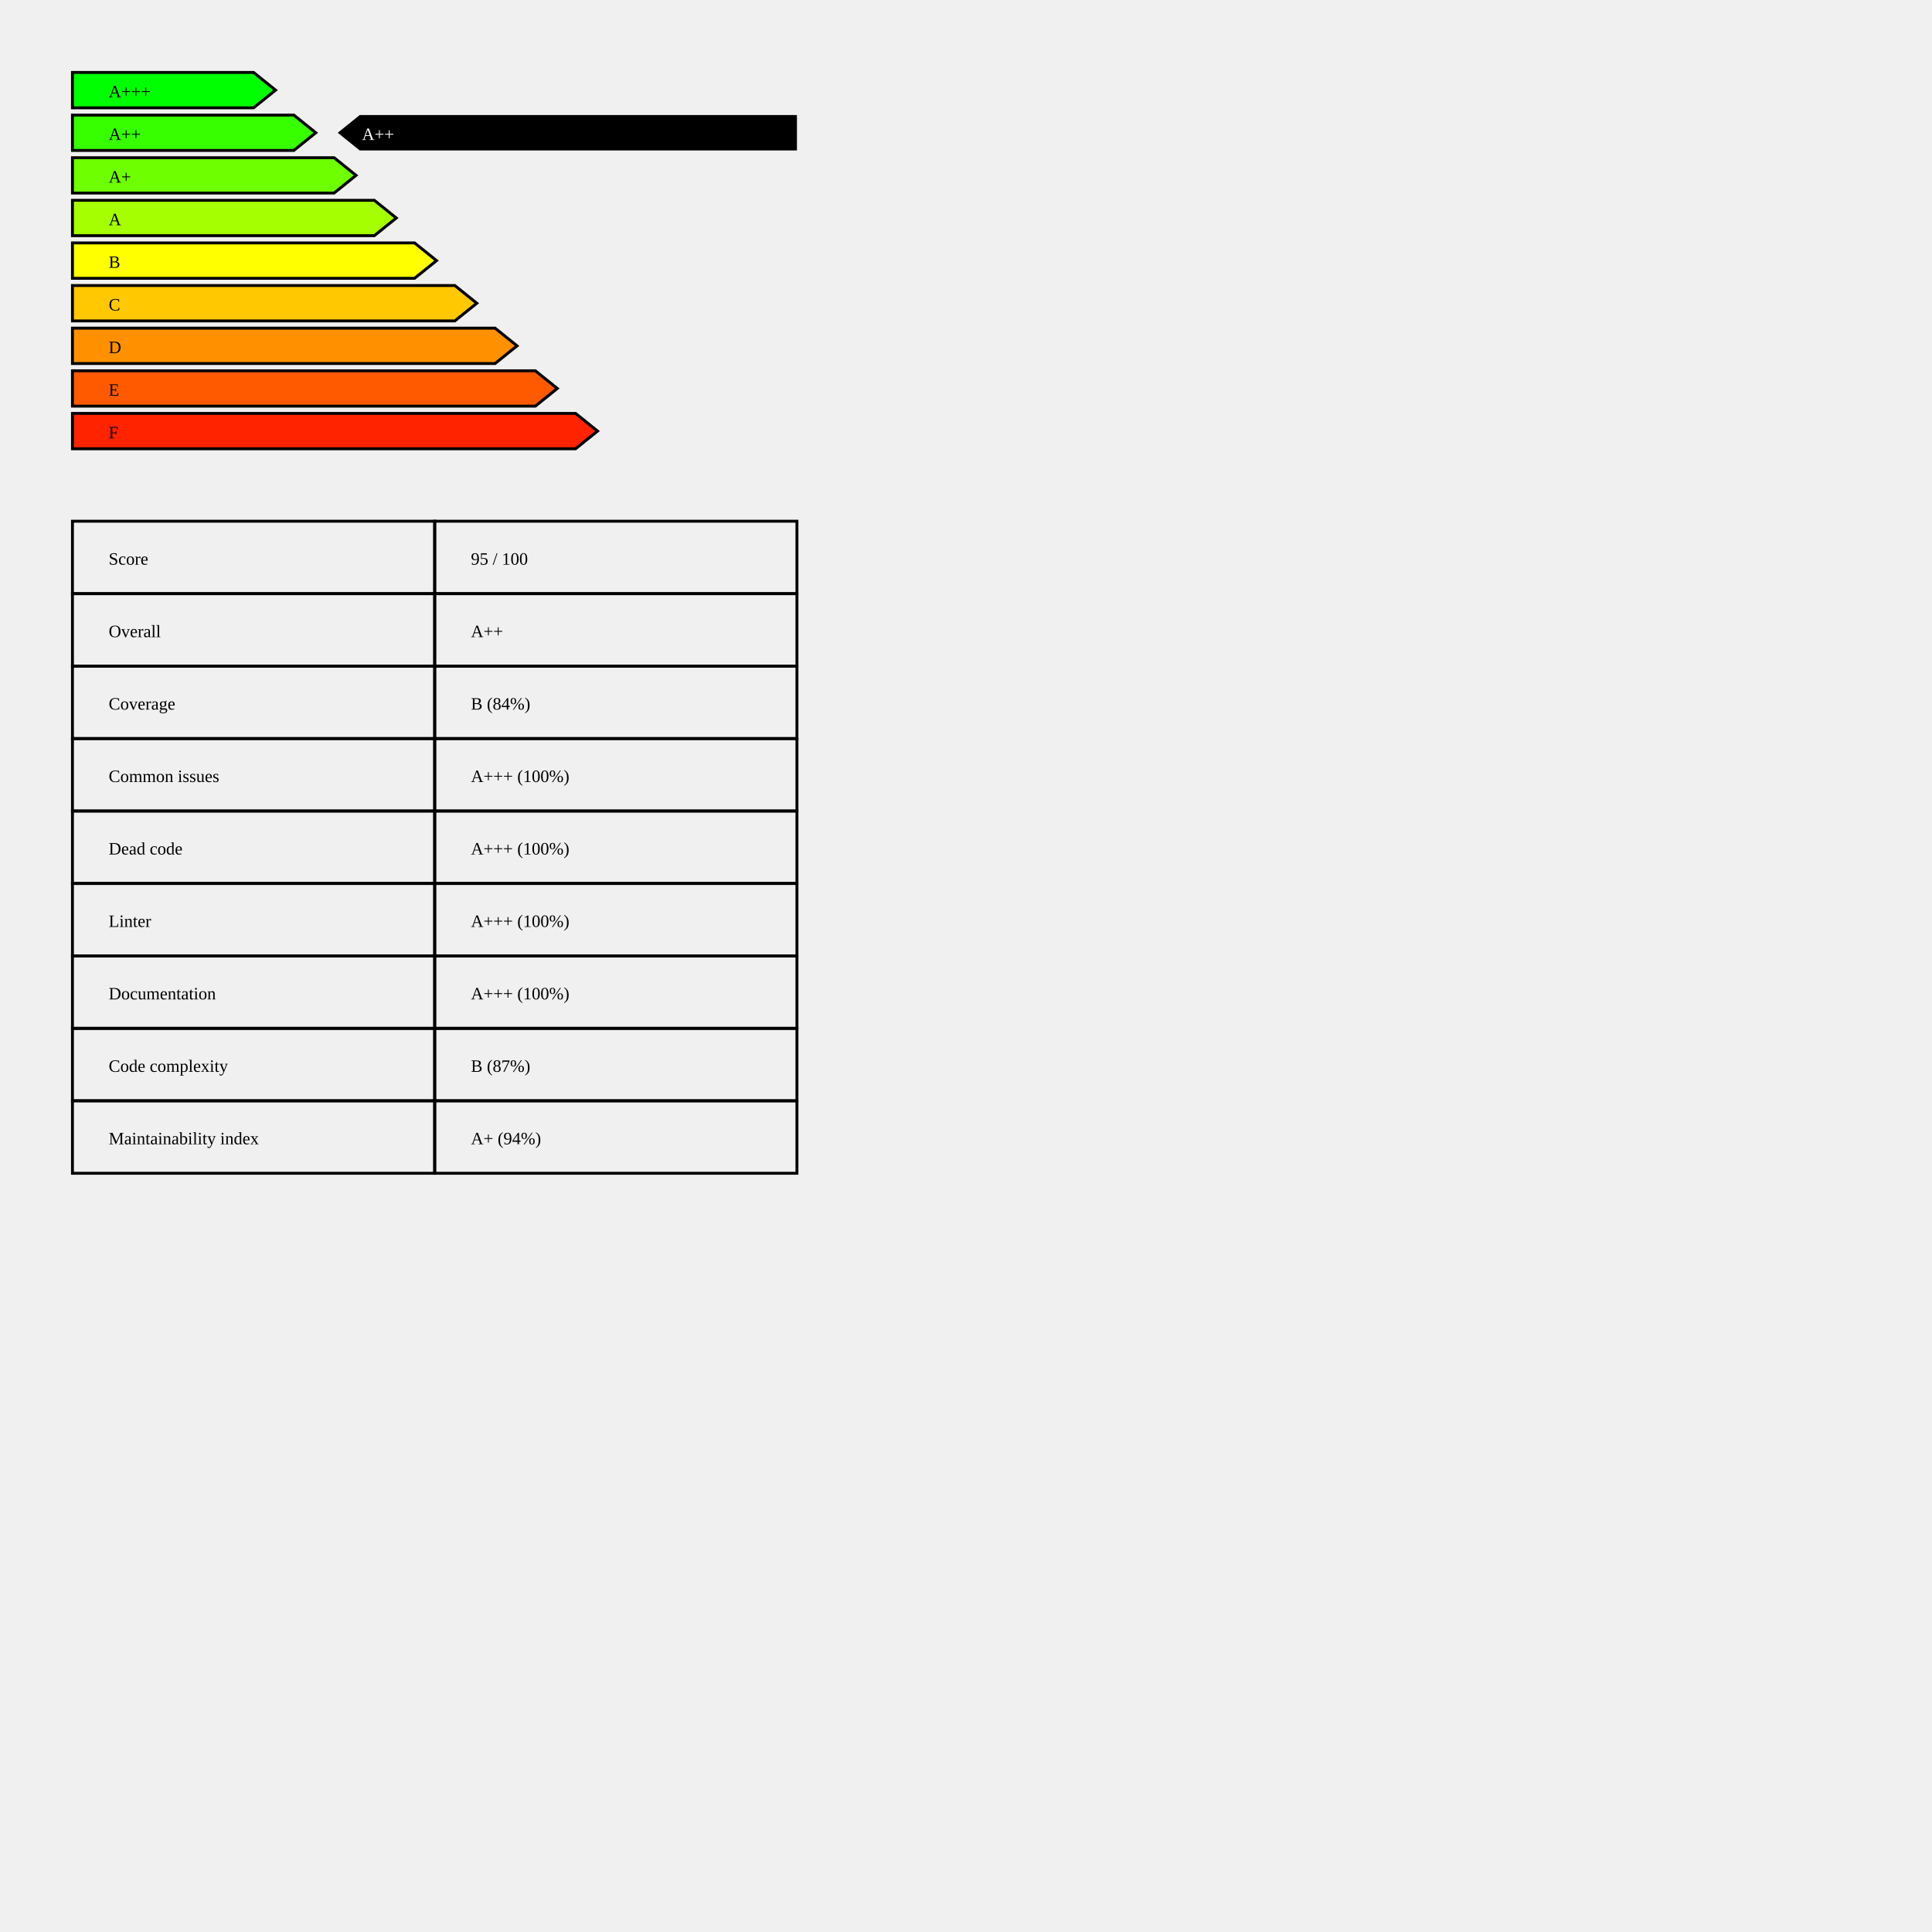
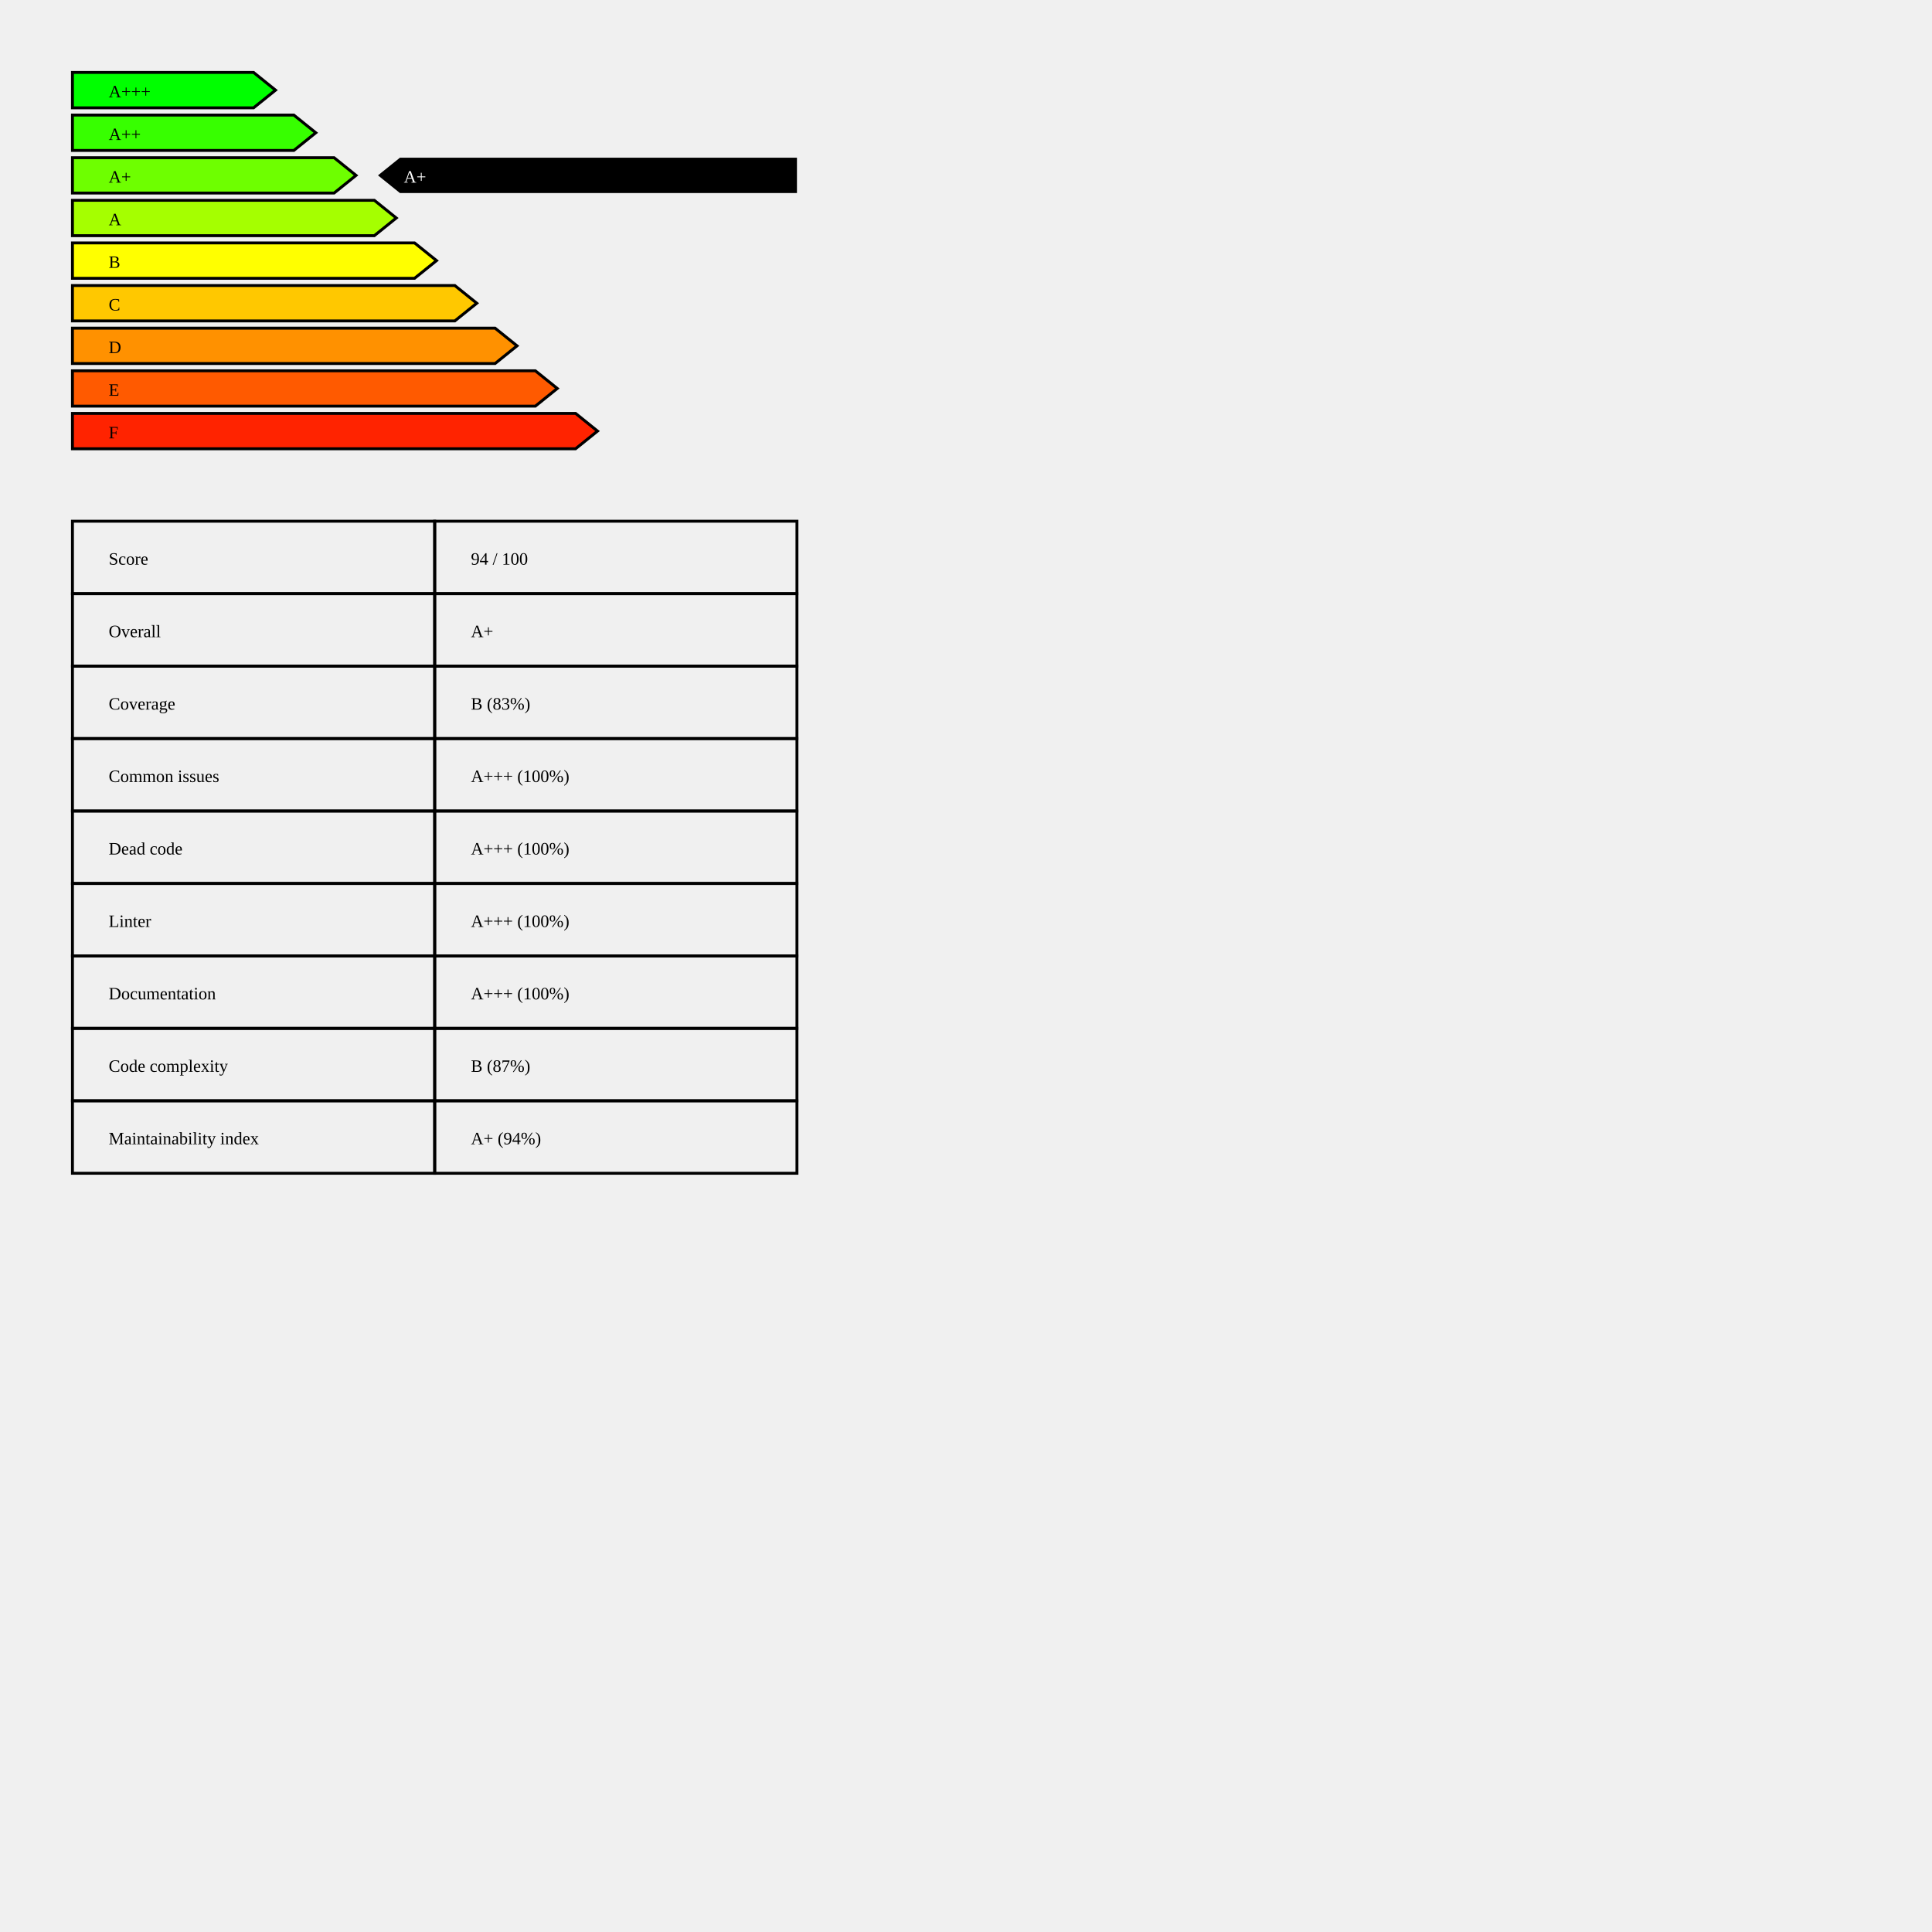
<svg xmlns="http://www.w3.org/2000/svg" baseProfile="full" height="1000pt" version="1.1" width="1000pt">
  <defs />
  <polygon points="50,50.0 175.0,50.0 190.152,62.206 175.0,74.412 50,74.412 50,50.0" style="fill:rgb(0 255 0);stroke:black;stroke-width:2;" />
  <text x="75.0" y="67.206">A+++</text>
  <polygon points="50,79.412 202.778,79.412 217.929,91.618 202.778,103.824 50,103.824 50,79.412" style="fill:rgb(55 255 0);stroke:black;stroke-width:2;" />
  <text x="75.0" y="96.618">A++</text>
  <polygon points="50,108.824 230.556,108.824 245.707,121.029 230.556,133.235 50,133.235 50,108.824" style="fill:rgb(110 255 0);stroke:black;stroke-width:2;" />
  <text x="75.0" y="126.029">A+</text>
  <polygon points="50,138.235 258.333,138.235 273.485,150.441 258.333,162.647 50,162.647 50,138.235" style="fill:rgb(165 255 0);stroke:black;stroke-width:2;" />
  <text x="75.0" y="155.441">A</text>
  <polygon points="50,167.647 286.111,167.647 301.263,179.853 286.111,192.059 50,192.059 50,167.647" style="fill:rgb(255 255 0);stroke:black;stroke-width:2;" />
  <text x="75.0" y="184.853">B</text>
  <polygon points="50,197.059 313.889,197.059 329.04,209.265 313.889,221.471 50,221.471 50,197.059" style="fill:rgb(255 200 0);stroke:black;stroke-width:2;" />
  <text x="75.0" y="214.265">C</text>
  <polygon points="50,226.471 341.667,226.471 356.818,238.676 341.667,250.882 50,250.882 50,226.471" style="fill:rgb(255 145 0);stroke:black;stroke-width:2;" />
  <text x="75.0" y="243.676">D</text>
  <polygon points="50,255.882 369.444,255.882 384.596,268.088 369.444,280.294 50,280.294 50,255.882" style="fill:rgb(255 90 0);stroke:black;stroke-width:2;" />
  <text x="75.0" y="273.088">E</text>
  <polygon points="50,285.294 397.222,285.294 412.374,297.5 397.222,309.706 50,309.706 50,285.294" style="fill:rgb(255 35 0);stroke:black;stroke-width:2;" />
  <text x="75.0" y="302.5">F</text>
-   <polygon points="248.232,79.412 233.081,91.618 248.232,103.824 550,103.824 550,79.412" style="fill:black;" />
-   <text fill="white" x="249.798" y="96.618">A++</text>
+   <polygon points="276.01,108.824 260.859,121.029 276.01,133.235 550,133.235 550,108.824" style="fill:black;" />
+   <text fill="white" x="278.687" y="126.029">A+</text>
  <text x="75.0" y="389.706">Score</text>
-   <text x="325.0" y="389.706">95 / 100</text>
+   <text x="325.0" y="389.706">94 / 100</text>
  <polygon points="50,359.706 300,359.706 300,409.706 50,409.706 50,359.706" style="fill:none; stroke:black;stroke-width:2;" />
  <polygon points="300,359.706 550,359.706 550,409.706 300,409.706 300,359.706" style="fill:none; stroke:black;stroke-width:2;" />
  <text x="75.0" y="439.706">Overall</text>
-   <text x="325.0" y="439.706">A++</text>
+   <text x="325.0" y="439.706">A+</text>
  <polygon points="50,409.706 300,409.706 300,459.706 50,459.706 50,409.706" style="fill:none; stroke:black;stroke-width:2;" />
  <polygon points="300,409.706 550,409.706 550,459.706 300,459.706 300,409.706" style="fill:none; stroke:black;stroke-width:2;" />
  <text x="75.0" y="489.706">Coverage</text>
-   <text x="325.0" y="489.706">B  (84%)</text>
+   <text x="325.0" y="489.706">B  (83%)</text>
  <polygon points="50,459.706 300,459.706 300,509.706 50,509.706 50,459.706" style="fill:none; stroke:black;stroke-width:2;" />
  <polygon points="300,459.706 550,459.706 550,509.706 300,509.706 300,459.706" style="fill:none; stroke:black;stroke-width:2;" />
  <text x="75.0" y="539.706">Common issues</text>
  <text x="325.0" y="539.706">A+++  (100%)</text>
  <polygon points="50,509.706 300,509.706 300,559.706 50,559.706 50,509.706" style="fill:none; stroke:black;stroke-width:2;" />
  <polygon points="300,509.706 550,509.706 550,559.706 300,559.706 300,509.706" style="fill:none; stroke:black;stroke-width:2;" />
  <text x="75.0" y="589.706">Dead code</text>
  <text x="325.0" y="589.706">A+++  (100%)</text>
  <polygon points="50,559.706 300,559.706 300,609.706 50,609.706 50,559.706" style="fill:none; stroke:black;stroke-width:2;" />
  <polygon points="300,559.706 550,559.706 550,609.706 300,609.706 300,559.706" style="fill:none; stroke:black;stroke-width:2;" />
  <text x="75.0" y="639.706">Linter</text>
  <text x="325.0" y="639.706">A+++  (100%)</text>
  <polygon points="50,609.706 300,609.706 300,659.706 50,659.706 50,609.706" style="fill:none; stroke:black;stroke-width:2;" />
  <polygon points="300,609.706 550,609.706 550,659.706 300,659.706 300,609.706" style="fill:none; stroke:black;stroke-width:2;" />
  <text x="75.0" y="689.706">Documentation</text>
  <text x="325.0" y="689.706">A+++  (100%)</text>
  <polygon points="50,659.706 300,659.706 300,709.706 50,709.706 50,659.706" style="fill:none; stroke:black;stroke-width:2;" />
  <polygon points="300,659.706 550,659.706 550,709.706 300,709.706 300,659.706" style="fill:none; stroke:black;stroke-width:2;" />
  <text x="75.0" y="739.706">Code complexity</text>
  <text x="325.0" y="739.706">B  (87%)</text>
  <polygon points="50,709.706 300,709.706 300,759.706 50,759.706 50,709.706" style="fill:none; stroke:black;stroke-width:2;" />
  <polygon points="300,709.706 550,709.706 550,759.706 300,759.706 300,709.706" style="fill:none; stroke:black;stroke-width:2;" />
  <text x="75.0" y="789.706">Maintainability index</text>
  <text x="325.0" y="789.706">A+  (94%)</text>
  <polygon points="50,759.706 300,759.706 300,809.706 50,809.706 50,759.706" style="fill:none; stroke:black;stroke-width:2;" />
  <polygon points="300,759.706 550,759.706 550,809.706 300,809.706 300,759.706" style="fill:none; stroke:black;stroke-width:2;" />
</svg>
